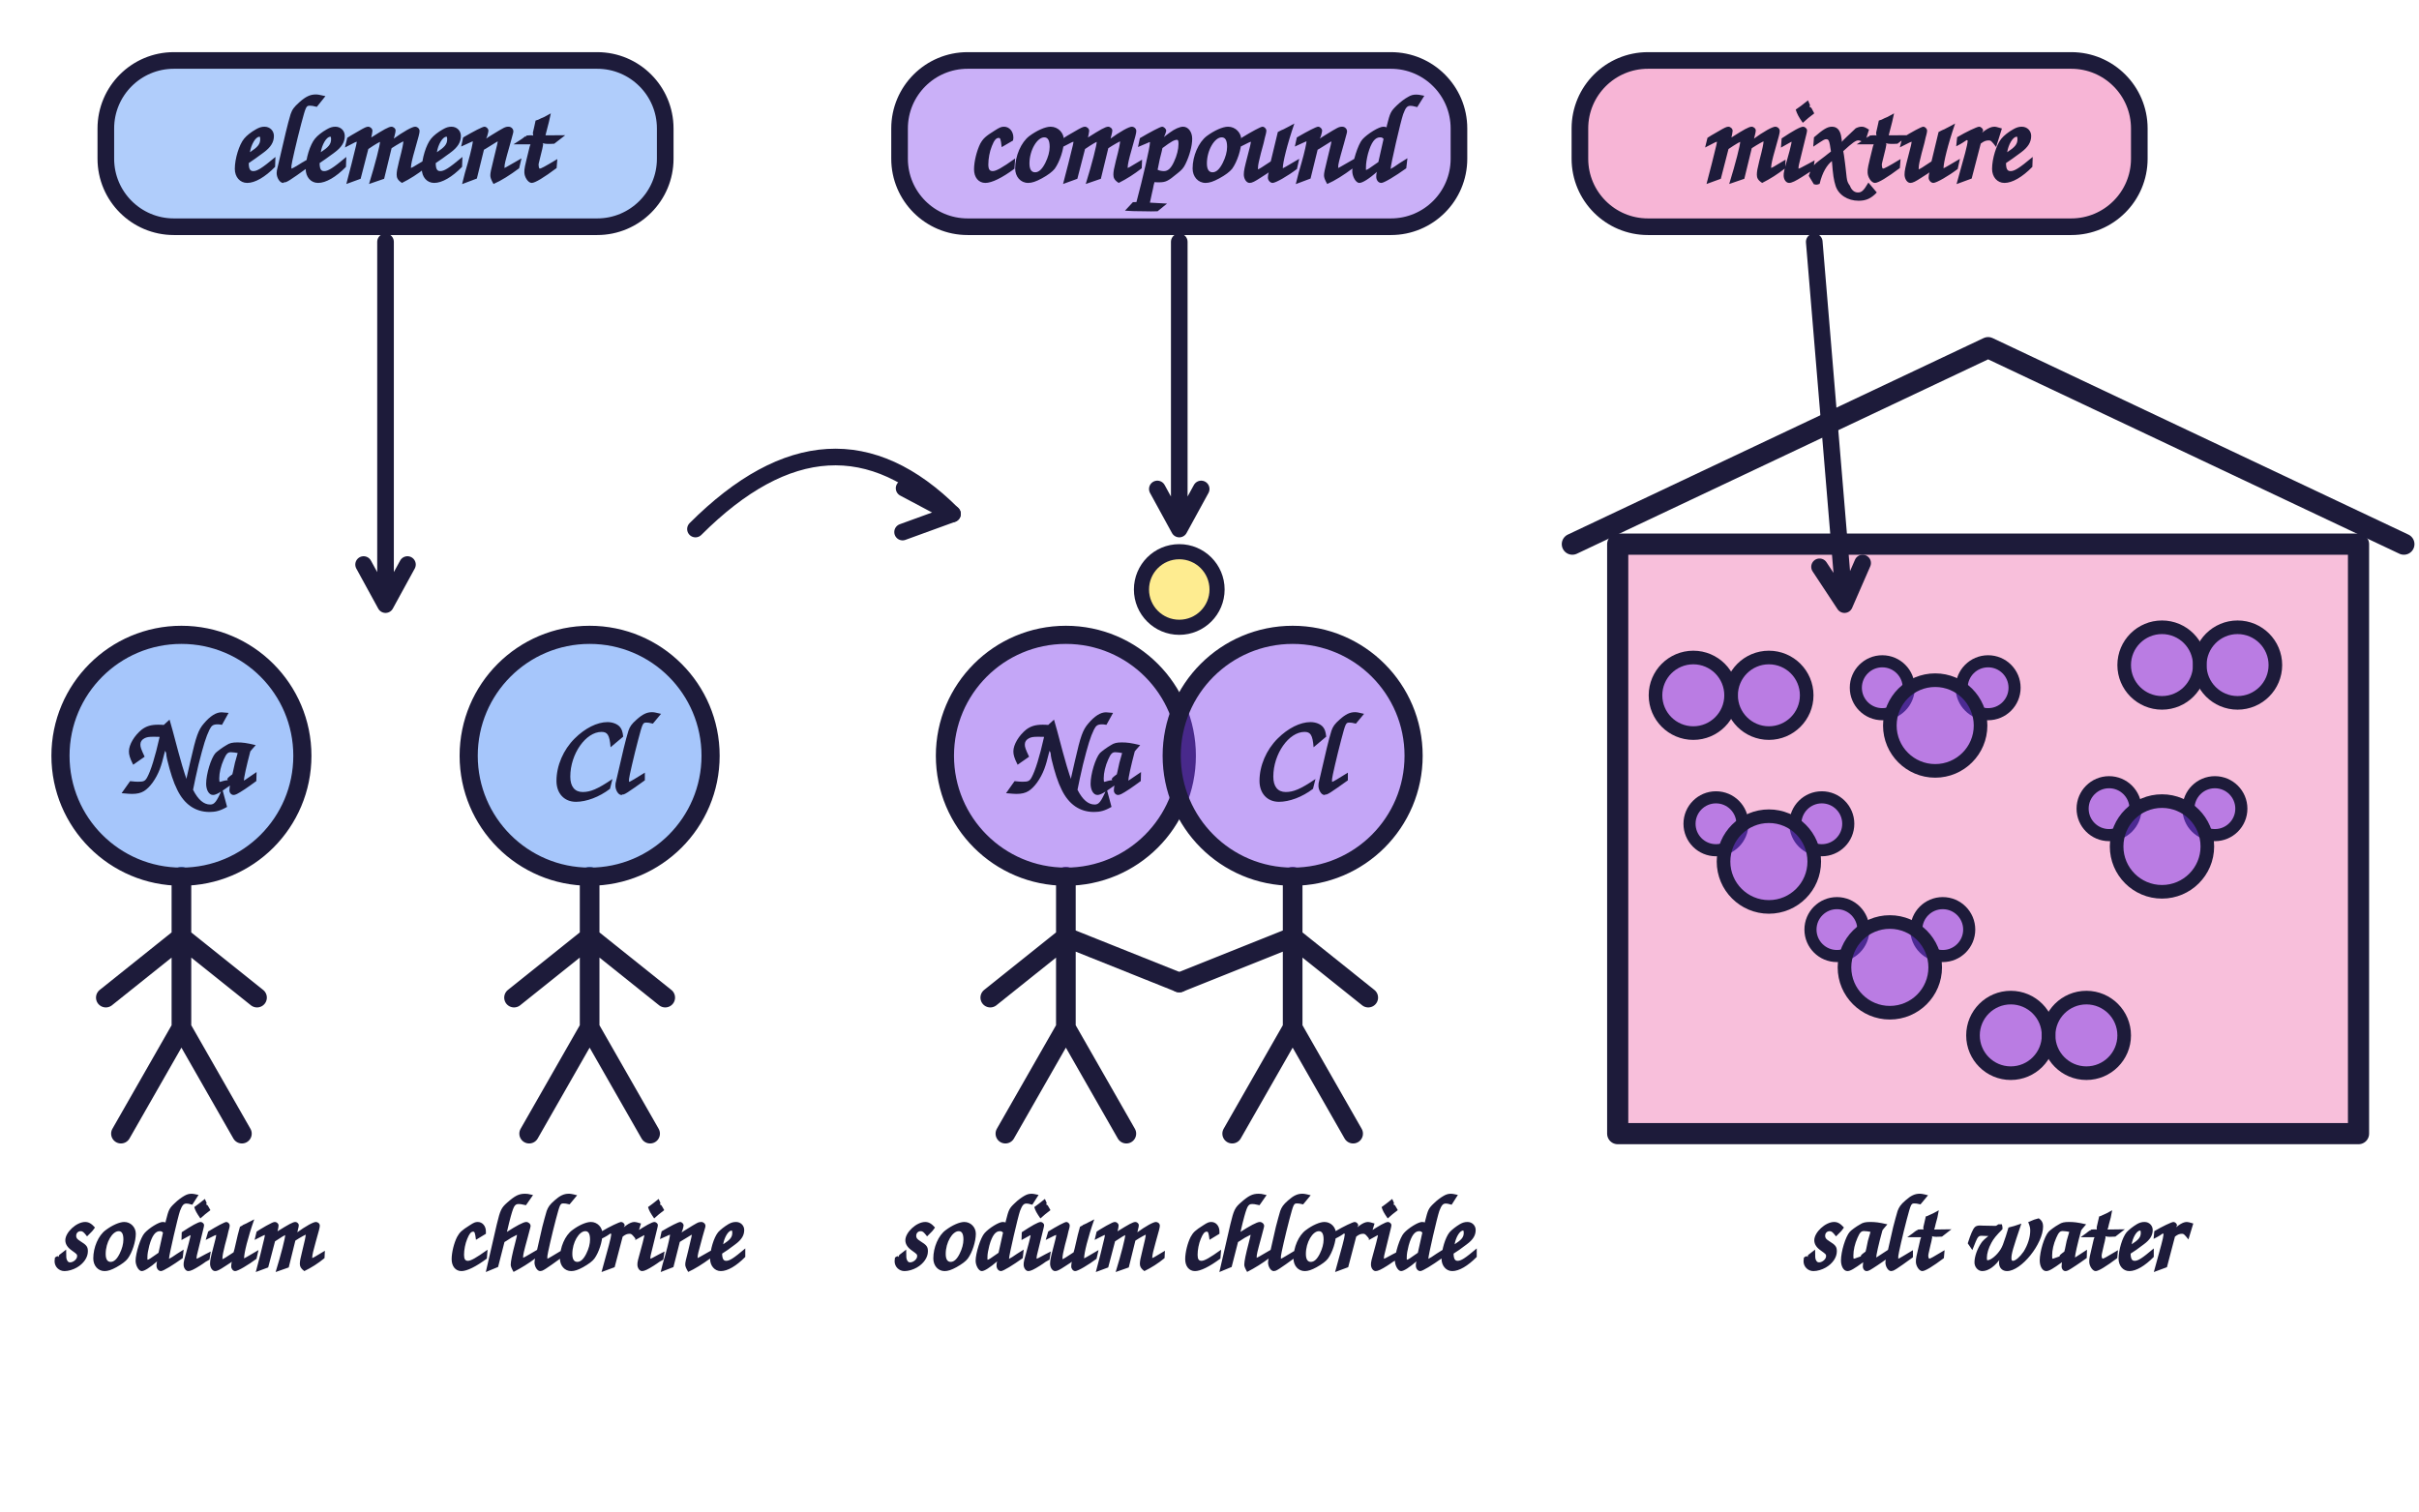
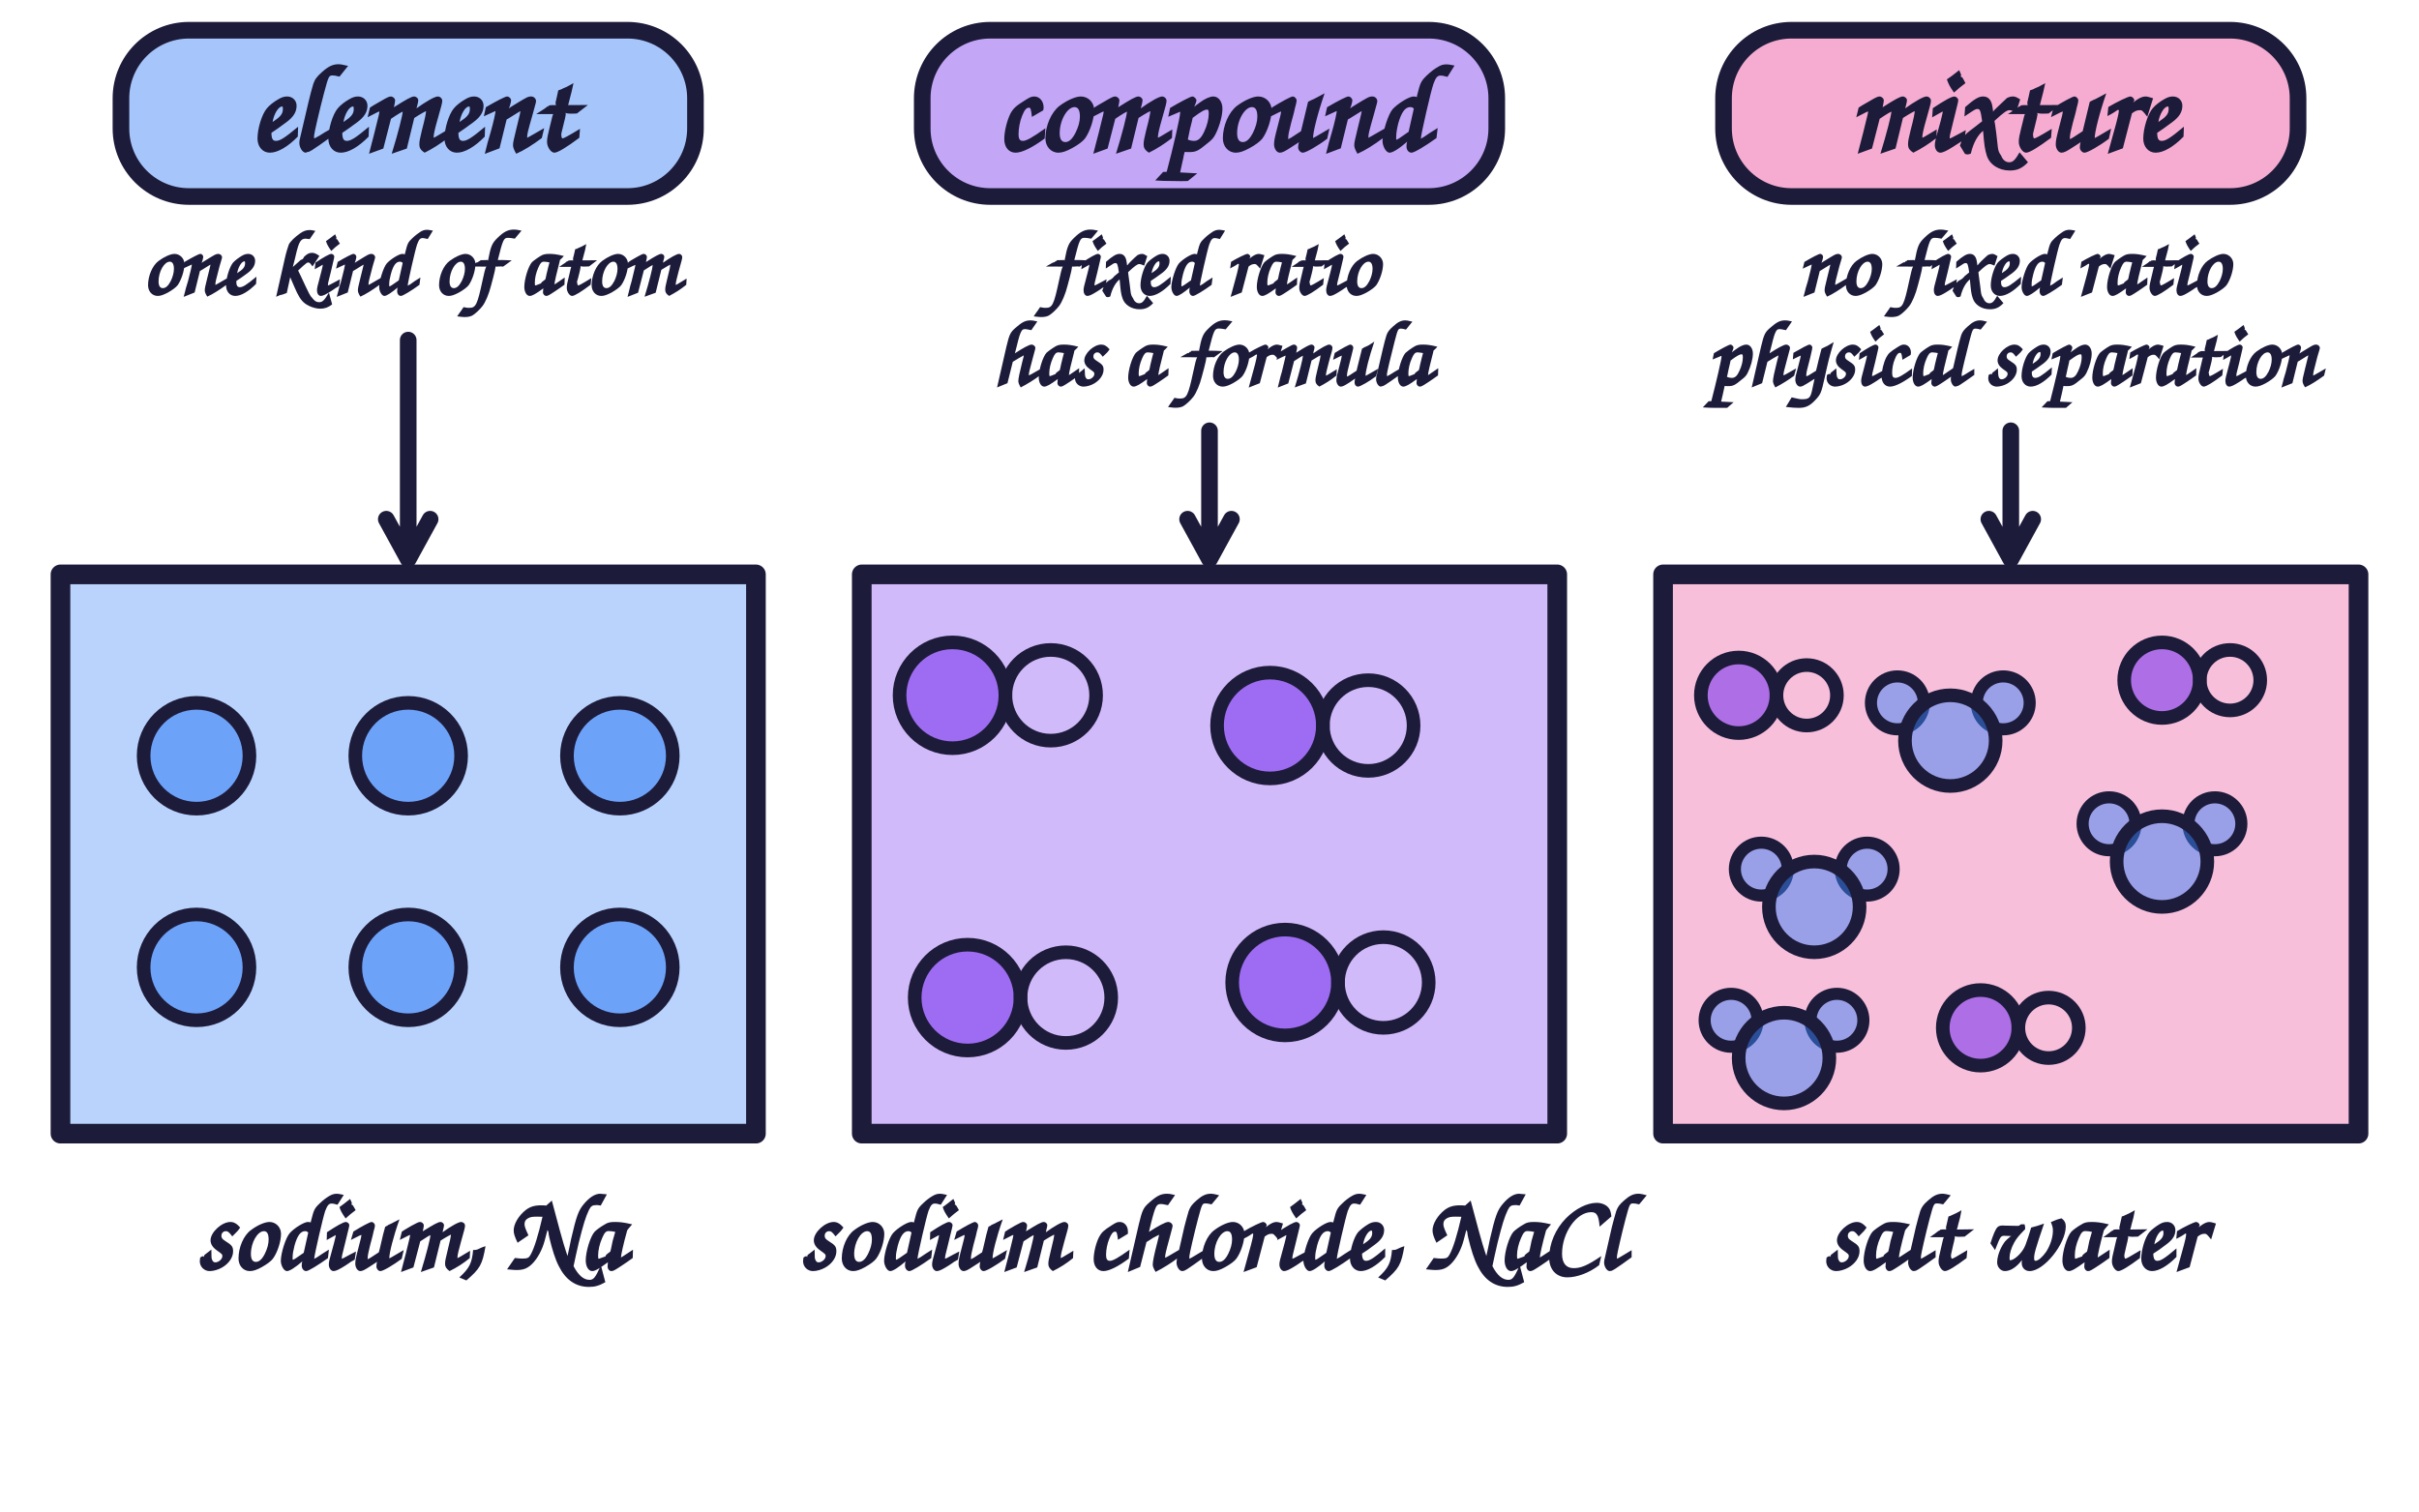
- <svg xmlns="http://www.w3.org/2000/svg" viewBox="0 0 320 200" width="320" height="200" aria-label="A party hall of salt and water guests mingling but not joined, labelled mixture in pink">
-   <g data-part="sodium">
-     <path d="M24 116L24 136M16 150L24 136L32 150M24 124L14 132M24 124L34 132" fill="none" stroke="#1d1b3a" stroke-linecap="round" stroke-linejoin="round" stroke-width="2.6" />
-     <circle cx="24" cy="100" r="16" fill="#3b82f6" fill-opacity="0.45" stroke="#1d1b3a" stroke-linecap="round" stroke-linejoin="round" stroke-width="2.4" />
-     <text x="24" y="105" font-family="Caveat, cursive" font-size="15" font-weight="700" fill="#1d1b3a" text-anchor="middle">Na</text>
-     <text x="24" y="168" font-family="Caveat, cursive" font-size="14" font-weight="700" fill="#1d1b3a" text-anchor="middle">sodium</text>
+ <svg xmlns="http://www.w3.org/2000/svg" viewBox="0 0 320 200" width="320" height="200" aria-label="A mixture beside them: salt and water particles side by side, not joined, labelled mixture in pink">
+   <g data-part="element-box">
+     <path d="M8 76L100 76L100 150L8 150Z" fill="#3b82f6" fill-opacity="0.35" stroke="#1d1b3a" stroke-linecap="round" stroke-linejoin="round" stroke-width="2.6" />
+     <circle cx="26" cy="100" r="7" fill="#3b82f6" fill-opacity="0.6" stroke="#1d1b3a" stroke-linecap="round" stroke-linejoin="round" stroke-width="1.8" />
+     <circle cx="26" cy="128" r="7" fill="#3b82f6" fill-opacity="0.6" stroke="#1d1b3a" stroke-linecap="round" stroke-linejoin="round" stroke-width="1.8" />
+     <circle cx="54" cy="100" r="7" fill="#3b82f6" fill-opacity="0.6" stroke="#1d1b3a" stroke-linecap="round" stroke-linejoin="round" stroke-width="1.8" />
+     <circle cx="54" cy="128" r="7" fill="#3b82f6" fill-opacity="0.6" stroke="#1d1b3a" stroke-linecap="round" stroke-linejoin="round" stroke-width="1.8" />
+     <circle cx="82" cy="100" r="7" fill="#3b82f6" fill-opacity="0.6" stroke="#1d1b3a" stroke-linecap="round" stroke-linejoin="round" stroke-width="1.8" />
+     <circle cx="82" cy="128" r="7" fill="#3b82f6" fill-opacity="0.6" stroke="#1d1b3a" stroke-linecap="round" stroke-linejoin="round" stroke-width="1.8" />
  </g>
-   <g data-part="chlorine">
-     <path d="M78 116L78 136M70 150L78 136L86 150M78 124L68 132M78 124L88 132" fill="none" stroke="#1d1b3a" stroke-linecap="round" stroke-linejoin="round" stroke-width="2.6" />
-     <circle cx="78" cy="100" r="16" fill="#3b82f6" fill-opacity="0.45" stroke="#1d1b3a" stroke-linecap="round" stroke-linejoin="round" stroke-width="2.4" />
-     <text x="78" y="105" font-family="Caveat, cursive" font-size="15" font-weight="700" fill="#1d1b3a" text-anchor="middle">Cl</text>
-     <text x="78" y="168" font-family="Caveat, cursive" font-size="14" font-weight="700" fill="#1d1b3a" text-anchor="middle">chlorine</text>
+   <text x="54" y="168" font-family="Caveat, cursive" font-size="14" font-weight="700" fill="#1d1b3a" text-anchor="middle">sodium, Na</text>
+   <g data-part="element-tag">
+     <rect x="16" y="4" width="76" height="22" rx="9" fill="#3b82f6" fill-opacity="0.45" stroke="#1d1b3a" stroke-linecap="round" stroke-linejoin="round" stroke-width="2.2" />
+     <text x="54" y="20" font-family="Caveat, cursive" font-size="16" font-weight="700" fill="#1d1b3a" text-anchor="middle">element</text>
+     <text x="54" y="39" font-family="Caveat, cursive" font-size="12" font-weight="700" fill="#1d1b3a" text-anchor="middle">one kind of atom</text>
  </g>
-   <g data-part="element-tag">
-     <rect x="14" y="8" width="74" height="22" rx="9" fill="#3b82f6" fill-opacity="0.4" stroke="#1d1b3a" stroke-linecap="round" stroke-linejoin="round" stroke-width="2.2" />
-     <text x="51" y="24" font-family="Caveat, cursive" font-size="16" font-weight="700" fill="#1d1b3a" text-anchor="middle">element</text>
+   <path d="M54 45L54 74M51.1 68.7L54 74L56.9 68.7" fill="none" stroke="#1d1b3a" stroke-linecap="round" stroke-linejoin="round" stroke-width="2.2" />
+   <g data-part="compound-box">
+     <path d="M114 76L206 76L206 150L114 150Z" fill="#7c3aed" fill-opacity="0.35" stroke="#1d1b3a" stroke-linecap="round" stroke-linejoin="round" stroke-width="2.6" />
+     <circle cx="126" cy="92" r="7" fill="#7c3aed" fill-opacity="0.6" stroke="#1d1b3a" stroke-linecap="round" stroke-linejoin="round" stroke-width="1.8" />
+     <circle cx="139" cy="92" r="6" fill="none" stroke="#1d1b3a" stroke-linecap="round" stroke-linejoin="round" stroke-width="1.8" />
+     <circle cx="168" cy="96" r="7" fill="#7c3aed" fill-opacity="0.6" stroke="#1d1b3a" stroke-linecap="round" stroke-linejoin="round" stroke-width="1.8" />
+     <circle cx="181" cy="96" r="6" fill="none" stroke="#1d1b3a" stroke-linecap="round" stroke-linejoin="round" stroke-width="1.8" />
+     <circle cx="128" cy="132" r="7" fill="#7c3aed" fill-opacity="0.6" stroke="#1d1b3a" stroke-linecap="round" stroke-linejoin="round" stroke-width="1.8" />
+     <circle cx="141" cy="132" r="6" fill="none" stroke="#1d1b3a" stroke-linecap="round" stroke-linejoin="round" stroke-width="1.8" />
+     <circle cx="170" cy="130" r="7" fill="#7c3aed" fill-opacity="0.6" stroke="#1d1b3a" stroke-linecap="round" stroke-linejoin="round" stroke-width="1.8" />
+     <circle cx="183" cy="130" r="6" fill="none" stroke="#1d1b3a" stroke-linecap="round" stroke-linejoin="round" stroke-width="1.8" />
  </g>
-   <path d="M51 32L51 80M48.1 74.7L51 80L53.9 74.7" fill="none" stroke="#1d1b3a" stroke-linecap="round" stroke-linejoin="round" stroke-width="2.2" />
-   <g data-part="wed">
-     <path d="M92 70Q110 52 126 68" fill="none" stroke="#1d1b3a" stroke-linecap="round" stroke-linejoin="round" stroke-width="2.2" />
-     <path d="M119.6 64.6L126 68L119.4 70.4" fill="none" stroke="#1d1b3a" stroke-linecap="round" stroke-linejoin="round" stroke-width="2.2" />
+   <text x="160" y="168" font-family="Caveat, cursive" font-size="14" font-weight="700" fill="#1d1b3a" text-anchor="middle">sodium chloride, NaCl</text>
+   <g data-part="compound-tag">
+     <rect x="122" y="4" width="76" height="22" rx="9" fill="#7c3aed" fill-opacity="0.45" stroke="#1d1b3a" stroke-linecap="round" stroke-linejoin="round" stroke-width="2.2" />
+     <text x="160" y="20" font-family="Caveat, cursive" font-size="16" font-weight="700" fill="#1d1b3a" text-anchor="middle">compound</text>
+     <text x="160" y="39" font-family="Caveat, cursive" font-size="12" font-weight="700" fill="#1d1b3a" text-anchor="middle">fixed ratio</text>
+     <text x="160" y="51" font-family="Caveat, cursive" font-size="12" font-weight="700" fill="#1d1b3a" text-anchor="middle">has a formula</text>
  </g>
-   <g data-part="couple">
-     <path d="M141 116L141 136M133 150L141 136L149 150M141 124L131 132M141 124L156 130" fill="none" stroke="#1d1b3a" stroke-linecap="round" stroke-linejoin="round" stroke-width="2.6" />
-     <circle cx="141" cy="100" r="16" fill="#7c3aed" fill-opacity="0.45" stroke="#1d1b3a" stroke-linecap="round" stroke-linejoin="round" stroke-width="2.4" />
-     <text x="141" y="105" font-family="Caveat, cursive" font-size="15" font-weight="700" fill="#1d1b3a" text-anchor="middle">Na</text>
-     <path d="M171 116L171 136M163 150L171 136L179 150M171 124L181 132M171 124L156 130" fill="none" stroke="#1d1b3a" stroke-linecap="round" stroke-linejoin="round" stroke-width="2.6" />
-     <circle cx="171" cy="100" r="16" fill="#7c3aed" fill-opacity="0.45" stroke="#1d1b3a" stroke-linecap="round" stroke-linejoin="round" stroke-width="2.4" />
-     <text x="171" y="105" font-family="Caveat, cursive" font-size="15" font-weight="700" fill="#1d1b3a" text-anchor="middle">Cl</text>
-     <circle cx="156" cy="78" r="5" fill="#fde047" fill-opacity="0.6" stroke="#1d1b3a" stroke-linecap="round" stroke-linejoin="round" stroke-width="2" />
-     <text x="156" y="168" font-family="Caveat, cursive" font-size="14" font-weight="700" fill="#1d1b3a" text-anchor="middle">sodium chloride</text>
+   <path d="M160 57L160 74M157.1 68.7L160 74L162.9 68.7" fill="none" stroke="#1d1b3a" stroke-linecap="round" stroke-linejoin="round" stroke-width="2.2" />
+   <g data-part="mixture-box">
+     <path d="M220 76L312 76L312 150L220 150Z" fill="#ec4899" fill-opacity="0.35" stroke="#1d1b3a" stroke-linecap="round" stroke-linejoin="round" stroke-width="2.6" />
  </g>
-   <g data-part="compound-tag">
-     <rect x="119" y="8" width="74" height="22" rx="9" fill="#7c3aed" fill-opacity="0.4" stroke="#1d1b3a" stroke-linecap="round" stroke-linejoin="round" stroke-width="2.2" />
-     <text x="156" y="24" font-family="Caveat, cursive" font-size="16" font-weight="700" fill="#1d1b3a" text-anchor="middle">compound</text>
+   <g data-part="salt">
+     <circle cx="230" cy="92" r="5" fill="#7c3aed" fill-opacity="0.6" stroke="#1d1b3a" stroke-linecap="round" stroke-linejoin="round" stroke-width="1.8" />
+     <circle cx="239" cy="92" r="4" fill="none" stroke="#1d1b3a" stroke-linecap="round" stroke-linejoin="round" stroke-width="1.8" />
+     <circle cx="286" cy="90" r="5" fill="#7c3aed" fill-opacity="0.6" stroke="#1d1b3a" stroke-linecap="round" stroke-linejoin="round" stroke-width="1.8" />
+     <circle cx="295" cy="90" r="4" fill="none" stroke="#1d1b3a" stroke-linecap="round" stroke-linejoin="round" stroke-width="1.8" />
+     <circle cx="262" cy="136" r="5" fill="#7c3aed" fill-opacity="0.6" stroke="#1d1b3a" stroke-linecap="round" stroke-linejoin="round" stroke-width="1.8" />
+     <circle cx="271" cy="136" r="4" fill="none" stroke="#1d1b3a" stroke-linecap="round" stroke-linejoin="round" stroke-width="1.8" />
  </g>
-   <path d="M156 32L156 70M153.1 64.7L156 70L158.9 64.7" fill="none" stroke="#1d1b3a" stroke-linecap="round" stroke-linejoin="round" stroke-width="2.2" />
-   <g data-part="party">
-     <path d="M214 72L312 72L312 150L214 150Z" fill="#ec4899" fill-opacity="0.35" stroke="#1d1b3a" stroke-linecap="round" stroke-linejoin="round" stroke-width="2.8" />
-     <path d="M208 72L263 46L318 72" fill="none" stroke="#1d1b3a" stroke-linecap="round" stroke-linejoin="round" stroke-width="2.8" />
-     <text x="263" y="168" font-family="Caveat, cursive" font-size="14" font-weight="700" fill="#1d1b3a" text-anchor="middle">salt water</text>
+   <g data-part="water">
+     <circle cx="251" cy="93" r="3.5" fill="#3b82f6" fill-opacity="0.5" stroke="#1d1b3a" stroke-linecap="round" stroke-linejoin="round" stroke-width="1.6" />
+     <circle cx="265" cy="93" r="3.5" fill="#3b82f6" fill-opacity="0.5" stroke="#1d1b3a" stroke-linecap="round" stroke-linejoin="round" stroke-width="1.6" />
+     <circle cx="258" cy="98" r="6" fill="#3b82f6" fill-opacity="0.5" stroke="#1d1b3a" stroke-linecap="round" stroke-linejoin="round" stroke-width="1.8" />
+     <circle cx="233" cy="115" r="3.5" fill="#3b82f6" fill-opacity="0.5" stroke="#1d1b3a" stroke-linecap="round" stroke-linejoin="round" stroke-width="1.6" />
+     <circle cx="247" cy="115" r="3.5" fill="#3b82f6" fill-opacity="0.5" stroke="#1d1b3a" stroke-linecap="round" stroke-linejoin="round" stroke-width="1.6" />
+     <circle cx="240" cy="120" r="6" fill="#3b82f6" fill-opacity="0.5" stroke="#1d1b3a" stroke-linecap="round" stroke-linejoin="round" stroke-width="1.8" />
+     <circle cx="279" cy="109" r="3.5" fill="#3b82f6" fill-opacity="0.5" stroke="#1d1b3a" stroke-linecap="round" stroke-linejoin="round" stroke-width="1.6" />
+     <circle cx="293" cy="109" r="3.5" fill="#3b82f6" fill-opacity="0.5" stroke="#1d1b3a" stroke-linecap="round" stroke-linejoin="round" stroke-width="1.6" />
+     <circle cx="286" cy="114" r="6" fill="#3b82f6" fill-opacity="0.5" stroke="#1d1b3a" stroke-linecap="round" stroke-linejoin="round" stroke-width="1.8" />
+     <circle cx="229" cy="135" r="3.5" fill="#3b82f6" fill-opacity="0.5" stroke="#1d1b3a" stroke-linecap="round" stroke-linejoin="round" stroke-width="1.6" />
+     <circle cx="243" cy="135" r="3.5" fill="#3b82f6" fill-opacity="0.5" stroke="#1d1b3a" stroke-linecap="round" stroke-linejoin="round" stroke-width="1.6" />
+     <circle cx="236" cy="140" r="6" fill="#3b82f6" fill-opacity="0.5" stroke="#1d1b3a" stroke-linecap="round" stroke-linejoin="round" stroke-width="1.8" />
  </g>
-   <g data-part="salt-guests">
-     <circle cx="224" cy="92" r="5" fill="#7c3aed" fill-opacity="0.5" stroke="#1d1b3a" stroke-linecap="round" stroke-linejoin="round" stroke-width="1.8" />
-     <circle cx="234" cy="92" r="5" fill="#7c3aed" fill-opacity="0.5" stroke="#1d1b3a" stroke-linecap="round" stroke-linejoin="round" stroke-width="1.8" />
-     <circle cx="266" cy="137" r="5" fill="#7c3aed" fill-opacity="0.5" stroke="#1d1b3a" stroke-linecap="round" stroke-linejoin="round" stroke-width="1.8" />
-     <circle cx="276" cy="137" r="5" fill="#7c3aed" fill-opacity="0.5" stroke="#1d1b3a" stroke-linecap="round" stroke-linejoin="round" stroke-width="1.8" />
-     <circle cx="286" cy="88" r="5" fill="#7c3aed" fill-opacity="0.5" stroke="#1d1b3a" stroke-linecap="round" stroke-linejoin="round" stroke-width="1.8" />
-     <circle cx="296" cy="88" r="5" fill="#7c3aed" fill-opacity="0.5" stroke="#1d1b3a" stroke-linecap="round" stroke-linejoin="round" stroke-width="1.8" />
+   <text x="266" y="168" font-family="Caveat, cursive" font-size="14" font-weight="700" fill="#1d1b3a" text-anchor="middle">salt water</text>
+   <g data-part="mixture-tag">
+     <rect x="228" y="4" width="76" height="22" rx="9" fill="#ec4899" fill-opacity="0.45" stroke="#1d1b3a" stroke-linecap="round" stroke-linejoin="round" stroke-width="2.2" />
+     <text x="266" y="20" font-family="Caveat, cursive" font-size="16" font-weight="700" fill="#1d1b3a" text-anchor="middle">mixture</text>
+     <text x="266" y="39" font-family="Caveat, cursive" font-size="12" font-weight="700" fill="#1d1b3a" text-anchor="middle">no fixed ratio</text>
+     <text x="266" y="51" font-family="Caveat, cursive" font-size="12" font-weight="700" fill="#1d1b3a" text-anchor="middle">physical separation</text>
  </g>
-   <g data-part="water-guests">
-     <circle cx="249" cy="91" r="3.5" fill="#7c3aed" fill-opacity="0.5" stroke="#1d1b3a" stroke-linecap="round" stroke-linejoin="round" stroke-width="1.6" />
-     <circle cx="263" cy="91" r="3.5" fill="#7c3aed" fill-opacity="0.5" stroke="#1d1b3a" stroke-linecap="round" stroke-linejoin="round" stroke-width="1.6" />
-     <circle cx="256" cy="96" r="6" fill="#7c3aed" fill-opacity="0.5" stroke="#1d1b3a" stroke-linecap="round" stroke-linejoin="round" stroke-width="1.8" />
-     <circle cx="243" cy="123" r="3.5" fill="#7c3aed" fill-opacity="0.5" stroke="#1d1b3a" stroke-linecap="round" stroke-linejoin="round" stroke-width="1.6" />
-     <circle cx="257" cy="123" r="3.5" fill="#7c3aed" fill-opacity="0.5" stroke="#1d1b3a" stroke-linecap="round" stroke-linejoin="round" stroke-width="1.6" />
-     <circle cx="250" cy="128" r="6" fill="#7c3aed" fill-opacity="0.5" stroke="#1d1b3a" stroke-linecap="round" stroke-linejoin="round" stroke-width="1.8" />
-     <circle cx="227" cy="109" r="3.5" fill="#7c3aed" fill-opacity="0.5" stroke="#1d1b3a" stroke-linecap="round" stroke-linejoin="round" stroke-width="1.6" />
-     <circle cx="241" cy="109" r="3.5" fill="#7c3aed" fill-opacity="0.5" stroke="#1d1b3a" stroke-linecap="round" stroke-linejoin="round" stroke-width="1.6" />
-     <circle cx="234" cy="114" r="6" fill="#7c3aed" fill-opacity="0.5" stroke="#1d1b3a" stroke-linecap="round" stroke-linejoin="round" stroke-width="1.8" />
-     <circle cx="279" cy="107" r="3.5" fill="#7c3aed" fill-opacity="0.5" stroke="#1d1b3a" stroke-linecap="round" stroke-linejoin="round" stroke-width="1.6" />
-     <circle cx="293" cy="107" r="3.5" fill="#7c3aed" fill-opacity="0.5" stroke="#1d1b3a" stroke-linecap="round" stroke-linejoin="round" stroke-width="1.6" />
-     <circle cx="286" cy="112" r="6" fill="#7c3aed" fill-opacity="0.5" stroke="#1d1b3a" stroke-linecap="round" stroke-linejoin="round" stroke-width="1.8" />
-   </g>
-   <g data-part="mixture-tag">
-     <rect x="209" y="8" width="74" height="22" rx="9" fill="#ec4899" fill-opacity="0.4" stroke="#1d1b3a" stroke-linecap="round" stroke-linejoin="round" stroke-width="2.2" />
-     <text x="246" y="24" font-family="Caveat, cursive" font-size="16" font-weight="700" fill="#1d1b3a" text-anchor="middle">mixture</text>
-   </g>
-   <path d="M240 32L244 80M240.7 75.0L244 80L246.4 74.5" fill="none" stroke="#1d1b3a" stroke-linecap="round" stroke-linejoin="round" stroke-width="2.2" />
+   <path d="M266 57L266 74M263.1 68.7L266 74L268.9 68.7" fill="none" stroke="#1d1b3a" stroke-linecap="round" stroke-linejoin="round" stroke-width="2.2" />
</svg>
